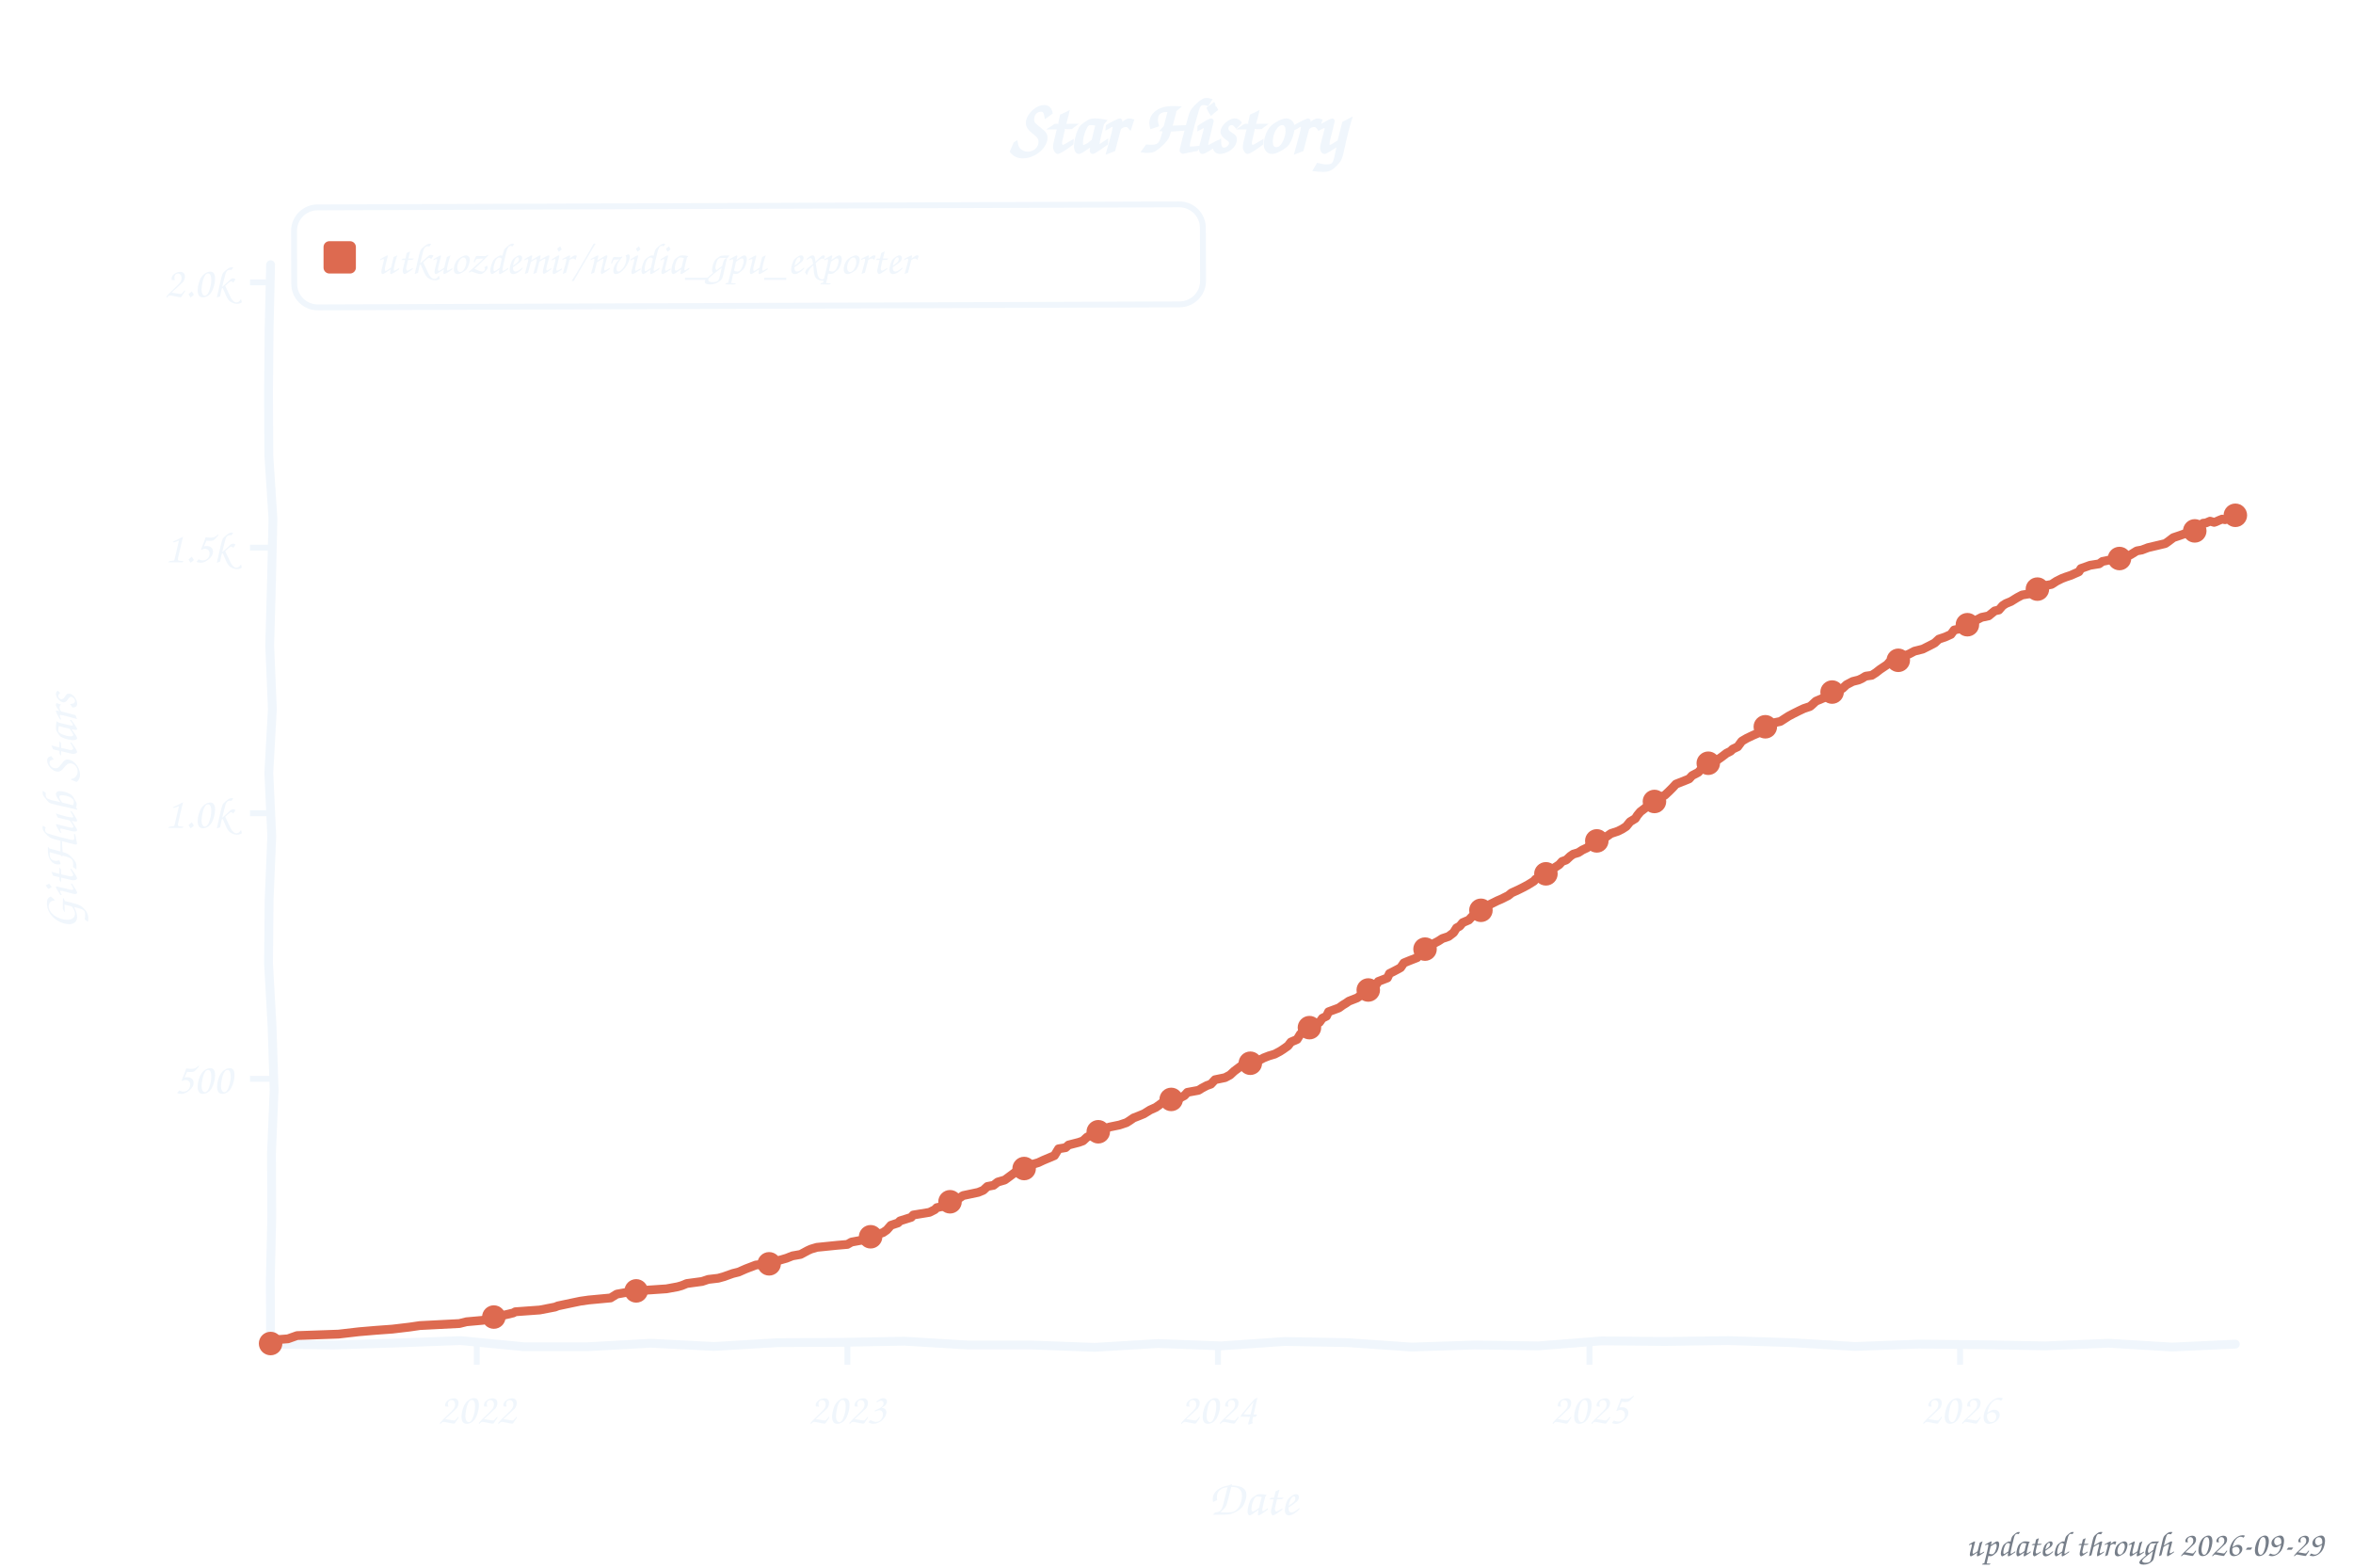
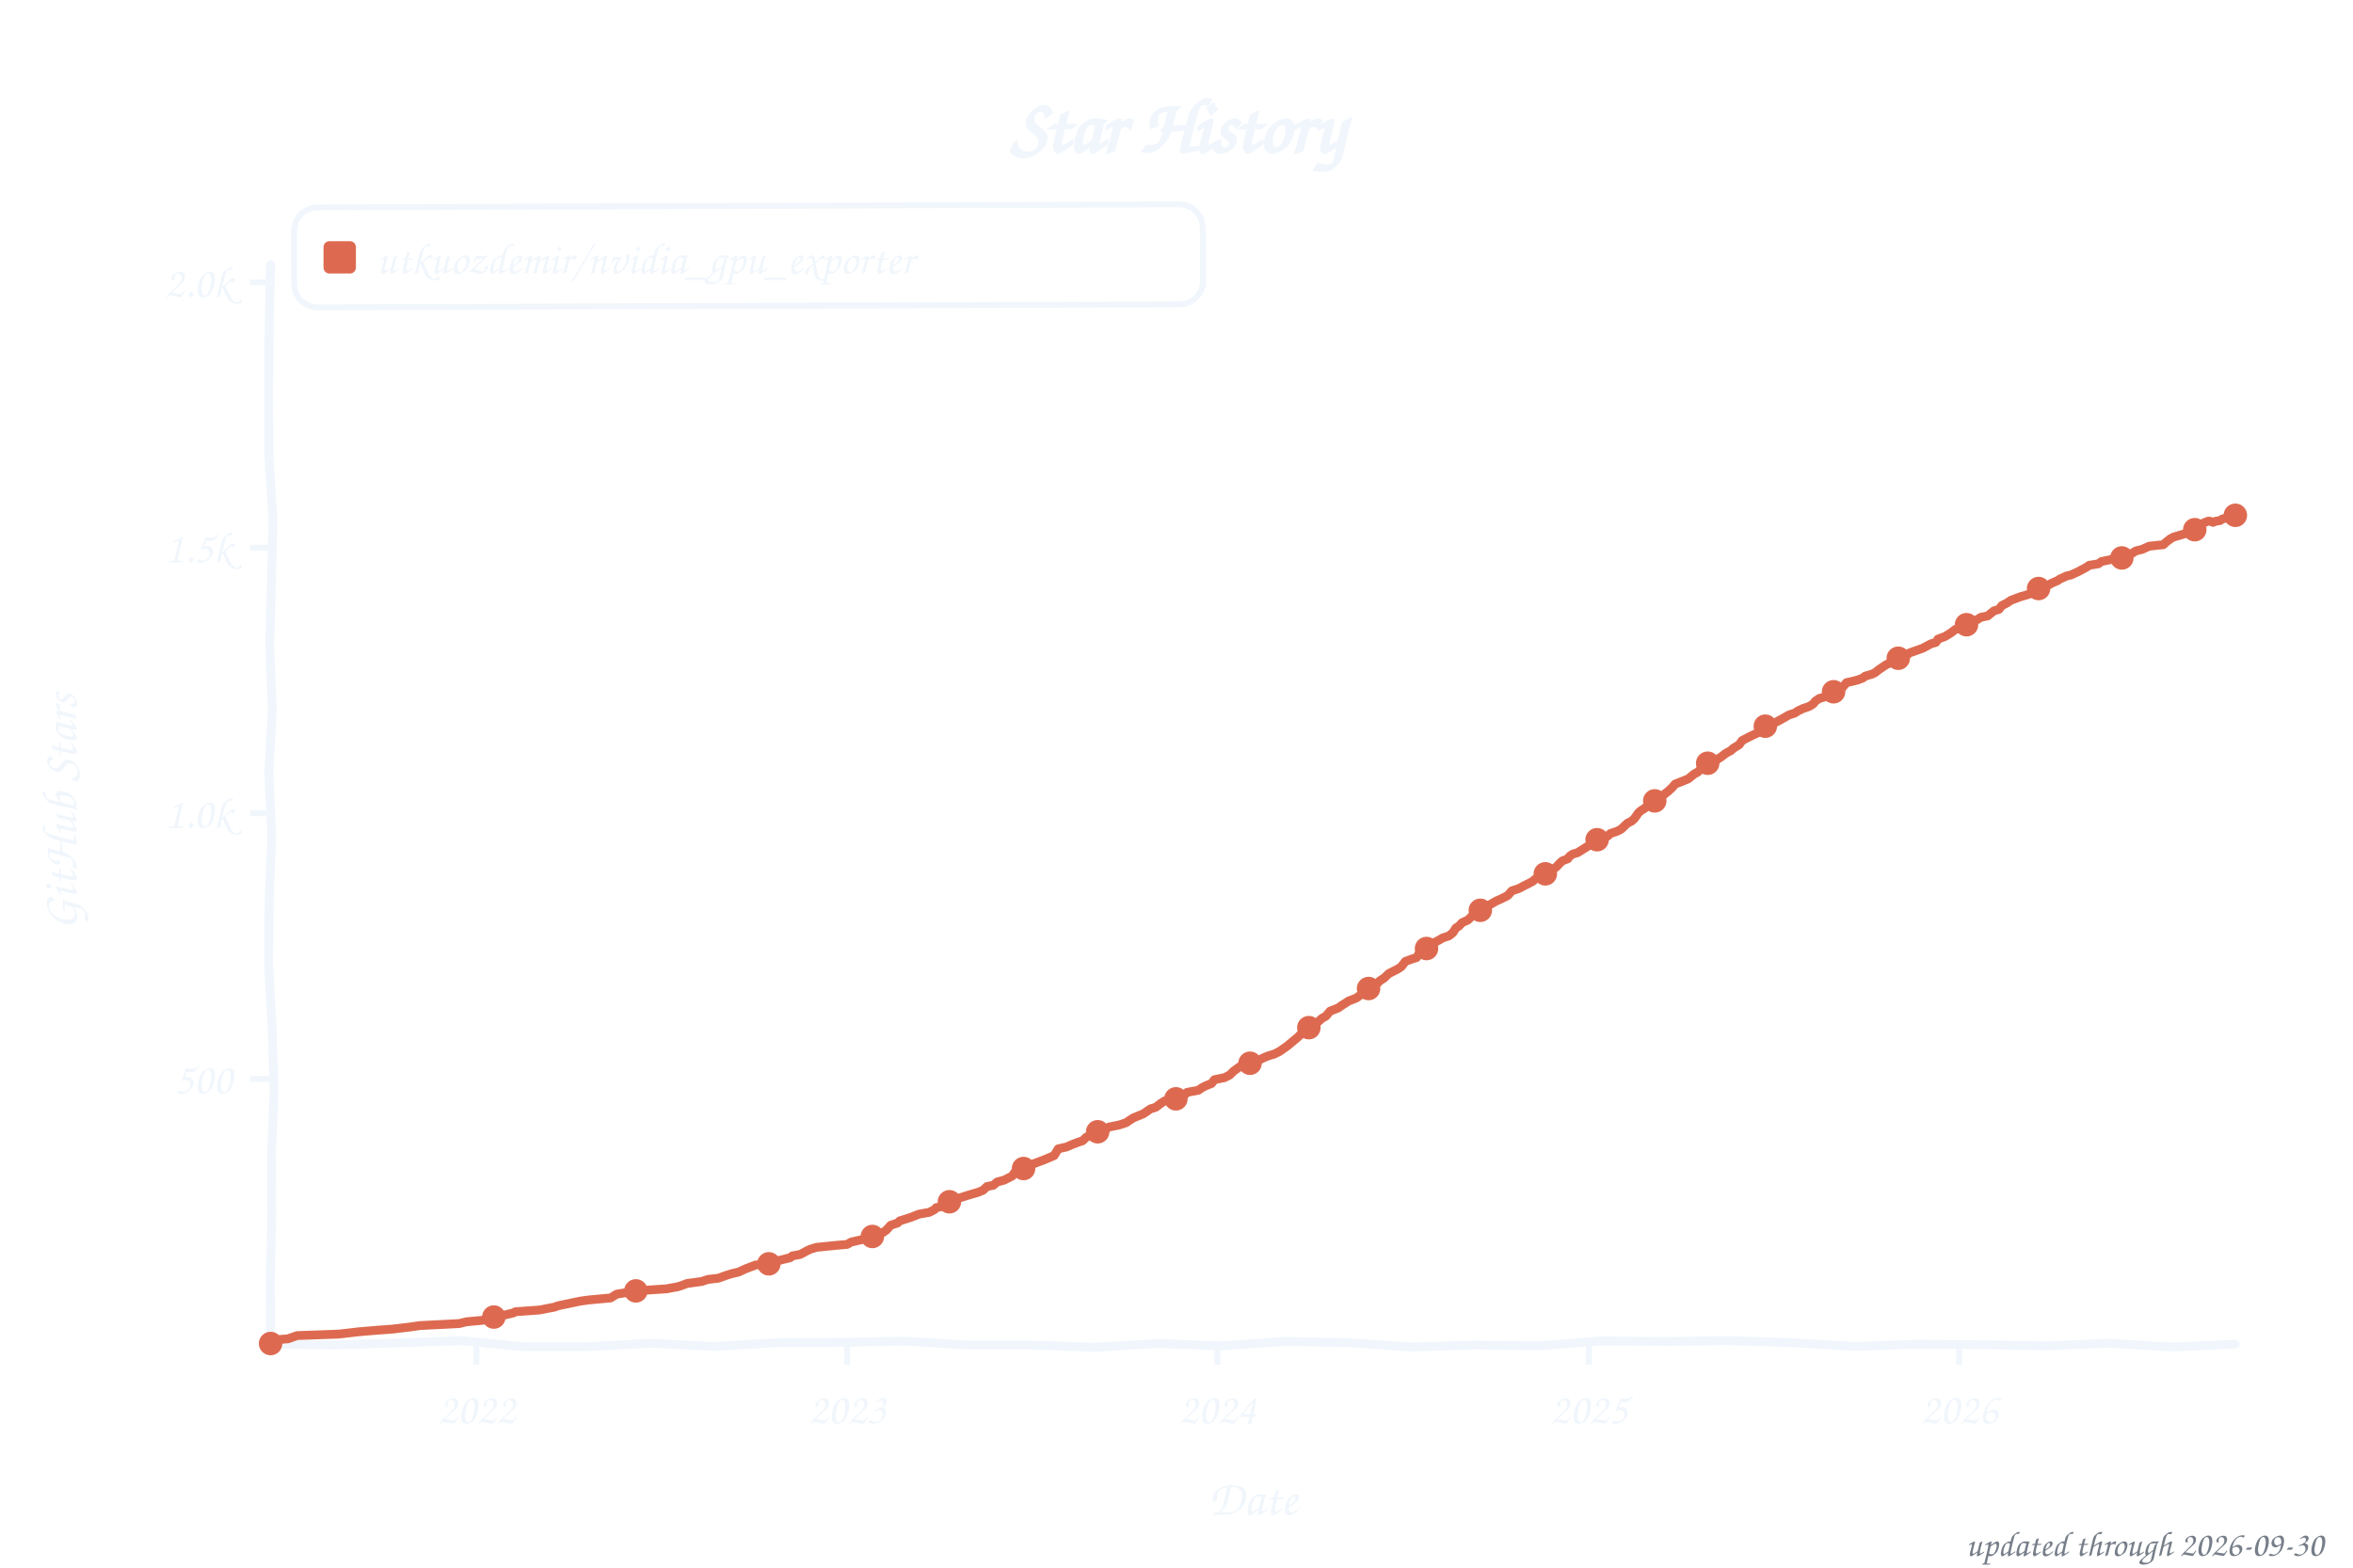
<svg xmlns="http://www.w3.org/2000/svg" width="800" height="533" viewBox="0 0 800 533" role="img" aria-label="Star history of utkuozdemir/nvidia_gpu_exporter">
  <style>text{font-family:"Comic Sans MS","Chalkboard SE","Comic Neue","Marker Felt",cursive}</style>
  <text x="400" y="52" font-size="26" font-weight="bold" text-anchor="middle" fill="#f0f6fc">Star History</text>
  <rect x="100" y="70" width="309" height="34" rx="8" fill="none" stroke="#f0f6fc" stroke-width="2" transform="rotate(-0.20 254 87)" />
  <rect x="110" y="82" width="11" height="11" rx="2" fill="#dd6a50" />
  <text x="128" y="93" font-size="15" fill="#f0f6fc" textLength="270" lengthAdjust="spacingAndGlyphs">utkuozdemir/nvidia_gpu_exporter</text>
  <line x1="85" y1="366.8" x2="92" y2="366.8" stroke="#f0f6fc" stroke-width="2" />
  <text x="79" y="371.8" font-size="15" text-anchor="end" fill="#f0f6fc">500</text>
  <line x1="85" y1="276.5" x2="92" y2="276.5" stroke="#f0f6fc" stroke-width="2" />
  <text x="79" y="281.5" font-size="15" text-anchor="end" fill="#f0f6fc">1.0k</text>
  <line x1="85" y1="186.2" x2="92" y2="186.2" stroke="#f0f6fc" stroke-width="2" />
  <text x="79" y="191.2" font-size="15" text-anchor="end" fill="#f0f6fc">1.5k</text>
  <line x1="85" y1="96.0" x2="92" y2="96.0" stroke="#f0f6fc" stroke-width="2" />
  <text x="79" y="101.0" font-size="15" text-anchor="end" fill="#f0f6fc">2.0k</text>
-   <line x1="162.1" y1="457" x2="162.1" y2="464" stroke="#f0f6fc" stroke-width="2" />
-   <text x="162.1" y="484" font-size="15" text-anchor="middle" fill="#f0f6fc">2022</text>
-   <line x1="288.1" y1="457" x2="288.1" y2="464" stroke="#f0f6fc" stroke-width="2" />
-   <text x="288.1" y="484" font-size="15" text-anchor="middle" fill="#f0f6fc">2023</text>
-   <line x1="414.1" y1="457" x2="414.1" y2="464" stroke="#f0f6fc" stroke-width="2" />
-   <text x="414.1" y="484" font-size="15" text-anchor="middle" fill="#f0f6fc">2024</text>
-   <line x1="540.4" y1="457" x2="540.4" y2="464" stroke="#f0f6fc" stroke-width="2" />
-   <text x="540.4" y="484" font-size="15" text-anchor="middle" fill="#f0f6fc">2025</text>
-   <line x1="666.4" y1="457" x2="666.4" y2="464" stroke="#f0f6fc" stroke-width="2" />
-   <text x="666.4" y="484" font-size="15" text-anchor="middle" fill="#f0f6fc">2026</text>
+   <line x1="162.0" y1="457" x2="162.0" y2="464" stroke="#f0f6fc" stroke-width="2" />
+   <text x="162.0" y="484" font-size="15" text-anchor="middle" fill="#f0f6fc">2022</text>
+   <line x1="288.0" y1="457" x2="288.0" y2="464" stroke="#f0f6fc" stroke-width="2" />
+   <text x="288.0" y="484" font-size="15" text-anchor="middle" fill="#f0f6fc">2023</text>
+   <line x1="413.9" y1="457" x2="413.9" y2="464" stroke="#f0f6fc" stroke-width="2" />
+   <text x="413.9" y="484" font-size="15" text-anchor="middle" fill="#f0f6fc">2024</text>
+   <line x1="540.2" y1="457" x2="540.2" y2="464" stroke="#f0f6fc" stroke-width="2" />
+   <text x="540.2" y="484" font-size="15" text-anchor="middle" fill="#f0f6fc">2025</text>
+   <line x1="666.1" y1="457" x2="666.1" y2="464" stroke="#f0f6fc" stroke-width="2" />
+   <text x="666.1" y="484" font-size="15" text-anchor="middle" fill="#f0f6fc">2026</text>
  <text x="426" y="515" font-size="17" text-anchor="middle" fill="#f0f6fc">Date</text>
  <text x="26" y="276" font-size="17" text-anchor="middle" fill="#f0f6fc" transform="rotate(-90 26 276)">GitHub Stars</text>
  <path d="M 92.0,90.0 L 91.5,111.6 L 91.3,133.2 L 91.4,154.8 L 92.8,176.4 L 92.3,197.9 L 91.7,219.5 L 92.6,241.1 L 91.4,262.7 L 92.4,284.3 L 91.5,305.9 L 91.3,327.5 L 92.5,349.1 L 93.2,370.6 L 92.3,392.2 L 92.4,413.8 L 91.9,435.4 L 92.0,457.0 L 113.5,457.3 L 135.1,456.6 L 156.6,455.8 L 178.2,457.9 L 199.7,457.9 L 221.3,456.7 L 242.8,457.8 L 264.4,456.5 L 285.9,456.4 L 307.5,456.0 L 329.0,457.3 L 350.6,457.3 L 372.1,458.1 L 393.7,456.8 L 415.2,457.6 L 436.8,456.1 L 458.3,456.5 L 479.9,458.0 L 501.4,457.3 L 523.0,457.6 L 544.5,455.9 L 566.1,456.1 L 587.6,455.8 L 609.2,456.5 L 630.7,457.8 L 652.3,457.0 L 673.8,457.2 L 695.4,457.6 L 716.9,456.7 L 738.5,458.0 L 760.0,457.0" fill="none" stroke="#f0f6fc" stroke-width="3" stroke-linecap="round" stroke-linejoin="round" />
-   <path d="M 92.0,456.8 L 92.7,455.6 L 97.9,455.2 L 101.0,454.1 L 115.1,453.6 L 122.0,452.8 L 127.9,452.3 L 133.4,451.9 L 139.3,451.2 L 142.7,450.7 L 156.2,450.0 L 158.6,449.4 L 164.2,448.9 L 167.9,447.8 L 170.7,447.3 L 174.5,446.4 L 175.2,446.0 L 183.5,445.4 L 188.7,444.4 L 189.7,444.0 L 194.9,442.9 L 197.3,442.4 L 200.1,442.0 L 207.6,441.3 L 209.7,440.0 L 212.5,439.5 L 216.3,438.9 L 226.6,438.2 L 230.4,437.5 L 231.8,437.1 L 233.5,436.4 L 238.7,435.7 L 240.8,435.0 L 244.2,434.6 L 246.0,434.1 L 249.1,433.0 L 251.1,432.5 L 253.6,431.4 L 257.0,430.1 L 261.5,429.7 L 263.2,429.0 L 267.4,427.8 L 269.4,427.0 L 272.2,426.5 L 274.6,425.2 L 275.7,424.7 L 277.7,424.1 L 284.6,423.4 L 288.1,423.1 L 289.5,422.3 L 293.3,421.6 L 294.6,420.9 L 297.1,420.0 L 300.2,419.1 L 301.5,418.2 L 302.9,416.6 L 305.3,415.8 L 306.0,415.1 L 309.8,413.9 L 310.5,413.1 L 316.0,412.2 L 317.8,411.3 L 318.5,410.6 L 320.9,410.1 L 322.3,409.0 L 324.0,407.9 L 326.1,407.4 L 327.4,406.5 L 332.6,405.4 L 334.3,404.7 L 335.7,403.4 L 337.8,403.0 L 339.2,401.9 L 341.6,401.2 L 342.3,400.7 L 345.0,398.7 L 347.5,397.8 L 348.2,397.3 L 351.3,395.8 L 353.0,395.3 L 354.7,394.5 L 358.5,392.9 L 359.9,390.6 L 362.3,390.2 L 363.3,389.3 L 366.8,388.4 L 368.2,387.9 L 369.6,386.6 L 371.3,385.9 L 372.0,385.3 L 374.0,384.6 L 374.7,384.1 L 377.2,383.2 L 380.6,382.5 L 383.0,381.7 L 384.1,381.0 L 385.4,380.1 L 387.2,379.4 L 388.9,378.7 L 391.0,377.4 L 393.0,376.5 L 394.8,375.2 L 396.1,374.3 L 401.0,373.4 L 402.7,372.5 L 403.7,371.4 L 407.5,370.7 L 408.6,370.0 L 410.3,369.1 L 411.7,368.6 L 413.1,367.1 L 416.5,366.4 L 418.2,365.5 L 419.6,364.2 L 422.0,362.4 L 424.8,361.7 L 426.5,361.0 L 427.9,360.6 L 429.6,359.7 L 431.4,359.0 L 433.4,358.4 L 435.1,357.5 L 436.2,356.8 L 437.9,355.6 L 438.9,354.3 L 441.0,353.4 L 442.1,351.6 L 444.1,350.5 L 445.2,349.4 L 446.2,348.5 L 448.6,347.6 L 449.6,346.2 L 451.0,345.5 L 451.7,344.0 L 455.2,342.7 L 456.6,341.7 L 457.6,341.1 L 458.6,340.4 L 461.4,339.3 L 463.1,338.1 L 464.1,337.5 L 465.9,335.7 L 467.6,335.3 L 468.6,333.7 L 471.7,332.5 L 472.4,331.0 L 473.8,330.3 L 475.5,329.4 L 476.2,329.0 L 477.3,327.4 L 479.0,326.7 L 481.8,325.6 L 482.8,324.0 L 484.5,322.7 L 485.6,321.8 L 487.3,320.9 L 489.0,320.0 L 490.4,319.1 L 492.5,318.4 L 494.2,317.1 L 495.2,315.5 L 496.3,314.9 L 497.3,313.7 L 499.4,312.8 L 500.4,311.7 L 502.1,310.6 L 503.2,309.7 L 504.2,309.2 L 506.6,307.5 L 509.0,306.3 L 510.4,305.7 L 512.8,304.5 L 513.9,303.6 L 516.3,302.5 L 517.7,301.8 L 519.4,300.9 L 521.5,299.6 L 522.1,298.9 L 524.2,298.0 L 525.9,296.9 L 527.7,296.0 L 528.4,295.1 L 530.1,294.0 L 531.1,292.9 L 532.5,292.4 L 533.9,291.1 L 534.9,290.4 L 536.6,289.9 L 538.0,289.0 L 539.7,288.2 L 540.8,287.1 L 542.2,286.6 L 543.2,285.5 L 546.0,284.6 L 547.7,283.4 L 550.1,282.6 L 551.5,281.9 L 552.9,281.0 L 554.2,279.4 L 556.0,278.3 L 556.7,277.2 L 557.7,276.0 L 559.4,274.7 L 560.1,274.2 L 562.2,273.4 L 564.3,272.0 L 565.3,270.7 L 566.0,270.4 L 567.4,269.1 L 568.7,267.8 L 569.8,266.6 L 573.6,265.1 L 574.3,264.8 L 575.3,263.7 L 577.4,262.6 L 578.4,261.5 L 579.5,260.8 L 580.5,259.7 L 583.2,258.8 L 584.3,258.1 L 585.3,257.4 L 587.0,256.1 L 588.4,255.4 L 589.1,254.7 L 590.8,253.9 L 592.2,252.0 L 593.9,251.0 L 596.0,250.0 L 598.1,249.1 L 599.1,247.4 L 600.5,246.9 L 601.9,246.0 L 605.3,245.3 L 608.1,243.5 L 609.8,242.6 L 611.6,241.7 L 613.3,240.9 L 615.4,240.2 L 616.0,239.7 L 617.4,238.4 L 618.1,238.1 L 621.2,236.8 L 622.3,236.1 L 623.6,235.2 L 626.4,234.1 L 627.8,232.8 L 629.9,231.7 L 631.9,231.2 L 633.0,230.7 L 634.3,229.9 L 636.4,229.6 L 637.8,228.7 L 639.2,227.6 L 641.6,226.0 L 642.3,225.2 L 645.4,224.5 L 646.4,223.3 L 647.8,222.9 L 649.2,222.3 L 650.9,221.4 L 653.7,220.7 L 656.1,219.5 L 657.8,218.6 L 659.2,217.3 L 661.3,216.6 L 663.3,215.7 L 664.4,214.2 L 667.8,213.5 L 668.5,212.6 L 670.9,211.3 L 672.0,210.8 L 673.7,209.9 L 676.1,209.4 L 678.2,207.7 L 679.6,207.4 L 680.9,205.9 L 682.0,205.2 L 683.7,204.5 L 685.8,203.2 L 687.5,202.3 L 690.6,201.8 L 694.1,200.0 L 694.8,199.2 L 697.5,198.7 L 699.2,197.6 L 701.0,196.7 L 702.3,196.2 L 704.1,195.6 L 706.8,194.4 L 707.5,193.3 L 710.6,192.2 L 713.7,191.7 L 714.8,190.9 L 717.2,190.4 L 722.4,189.5 L 724.4,188.6 L 726.5,187.3 L 728.2,187.0 L 730.3,186.2 L 734.1,185.3 L 736.2,184.8 L 737.2,184.1 L 738.9,182.8 L 741.0,182.1 L 744.1,181.0 L 744.8,180.8 L 745.8,180.7 L 747.2,179.6 L 748.3,179.0 L 749.0,177.9 L 750.0,177.8 L 751.4,177.2 L 752.8,177.6 L 753.4,177.4 L 754.5,176.9 L 755.5,176.5 L 756.5,176.7 L 757.9,176.0 L 759.3,175.6 L 760.0,175.2" fill="none" stroke="#dd6a50" stroke-width="3" stroke-linecap="round" stroke-linejoin="round" />
+   <path d="M 92.0,456.8 L 92.7,455.6 L 97.9,455.2 L 101.0,454.1 L 115.1,453.6 L 122.0,452.8 L 127.9,452.3 L 133.4,451.9 L 139.3,451.2 L 142.7,450.7 L 156.2,450.0 L 158.6,449.4 L 164.1,448.9 L 167.9,447.8 L 170.7,447.3 L 174.5,446.4 L 175.2,446.0 L 183.4,445.4 L 188.6,444.4 L 189.6,444.0 L 194.8,442.9 L 197.2,442.4 L 200.0,442.0 L 207.6,441.3 L 209.7,440.0 L 214.1,439.3 L 216.2,438.9 L 226.6,438.2 L 230.4,437.5 L 231.7,437.1 L 233.5,436.4 L 238.6,435.7 L 240.7,435.0 L 244.2,434.6 L 247.3,433.5 L 249.0,433.0 L 251.1,432.5 L 253.5,431.4 L 256.9,430.1 L 261.4,429.7 L 263.1,429.0 L 268.7,427.6 L 269.4,427.0 L 272.1,426.5 L 274.5,425.2 L 275.6,424.7 L 277.6,424.1 L 284.5,423.4 L 288.0,423.1 L 289.4,422.3 L 293.8,421.3 L 295.2,420.7 L 297.0,420.0 L 300.1,419.1 L 301.4,418.2 L 302.8,416.6 L 305.2,415.8 L 305.9,415.1 L 309.7,413.9 L 312.5,412.8 L 315.9,412.2 L 317.7,411.3 L 318.3,410.6 L 320.8,410.1 L 322.1,409.0 L 323.9,407.9 L 325.9,407.4 L 329.4,406.3 L 332.5,405.4 L 334.2,404.7 L 335.6,403.4 L 337.7,403.0 L 339.0,401.9 L 341.5,401.2 L 344.2,399.8 L 344.9,398.7 L 346.6,398.0 L 348.0,397.3 L 351.1,395.8 L 353.5,394.9 L 354.6,394.5 L 358.4,392.9 L 359.8,390.6 L 362.5,390.0 L 364.6,389.1 L 367.0,388.2 L 368.0,387.9 L 369.4,386.6 L 371.1,385.9 L 371.8,385.3 L 373.9,384.6 L 376.0,383.9 L 377.0,383.2 L 380.5,382.5 L 382.9,381.7 L 383.9,381.0 L 385.3,380.1 L 387.0,379.4 L 388.7,378.7 L 391.2,377.0 L 392.9,376.5 L 394.6,375.2 L 396.0,374.3 L 400.8,373.4 L 402.5,372.5 L 403.6,371.4 L 407.4,370.7 L 408.7,369.8 L 410.1,369.1 L 411.9,368.4 L 412.9,367.1 L 416.3,366.4 L 418.1,365.5 L 419.4,364.2 L 421.9,362.4 L 424.6,361.7 L 426.3,361.0 L 428.1,360.4 L 429.5,359.7 L 431.2,359.0 L 433.2,358.4 L 435.0,357.5 L 436.0,356.8 L 437.7,355.6 L 439.5,354.1 L 441.2,352.7 L 442.9,351.0 L 443.9,350.5 L 445.0,349.4 L 446.0,348.5 L 447.7,347.8 L 449.5,346.2 L 450.8,345.5 L 452.2,343.8 L 455.0,342.7 L 456.4,341.7 L 457.4,341.1 L 458.4,340.4 L 461.2,339.3 L 463.3,337.7 L 464.3,337.1 L 465.7,335.7 L 467.8,334.8 L 469.1,333.5 L 470.5,332.6 L 472.2,331.0 L 473.6,330.3 L 475.0,329.6 L 476.4,328.7 L 477.8,326.9 L 480.2,326.0 L 481.6,325.6 L 482.6,324.0 L 484.3,322.7 L 485.3,321.8 L 487.8,320.4 L 489.5,319.5 L 490.5,318.9 L 492.6,318.2 L 494.0,317.1 L 495.0,315.5 L 496.0,314.9 L 497.1,313.7 L 499.1,312.8 L 500.2,311.7 L 502.6,309.9 L 503.3,309.5 L 504.7,308.3 L 506.0,307.9 L 508.8,306.3 L 510.2,305.7 L 512.6,304.5 L 514.0,302.9 L 516.4,302.1 L 518.1,301.2 L 519.5,300.5 L 521.2,299.6 L 521.9,298.9 L 524.0,298.0 L 525.7,296.9 L 527.4,296.0 L 529.2,294.7 L 530.2,293.6 L 531.2,292.7 L 533.0,292.0 L 533.7,291.1 L 534.7,290.4 L 536.4,289.9 L 537.8,289.0 L 540.2,287.5 L 541.2,287.0 L 542.3,286.2 L 545.0,285.2 L 546.8,284.1 L 547.5,283.4 L 549.9,282.6 L 551.2,281.9 L 553.3,279.9 L 554.7,279.2 L 555.7,278.3 L 557.1,276.3 L 558.2,275.4 L 558.8,275.1 L 559.9,274.2 L 561.9,273.4 L 564.0,272.0 L 565.1,270.7 L 566.4,269.6 L 567.1,269.1 L 568.5,267.8 L 569.5,266.6 L 573.3,265.1 L 574.0,264.8 L 576.1,263.1 L 577.1,262.6 L 578.5,261.3 L 579.5,260.3 L 580.6,259.5 L 583.0,258.8 L 584.0,258.1 L 585.1,257.4 L 586.8,256.1 L 588.5,255.2 L 589.2,254.5 L 591.3,253.2 L 592.3,251.8 L 594.0,250.9 L 595.8,250.0 L 597.8,249.1 L 598.9,247.4 L 600.6,246.7 L 603.7,245.6 L 605.4,244.7 L 608.2,243.1 L 610.3,242.4 L 611.3,241.7 L 613.0,240.9 L 615.1,240.2 L 616.5,239.3 L 617.2,238.4 L 618.5,237.5 L 620.9,236.8 L 622.3,235.5 L 624.1,235.0 L 626.1,234.1 L 627.8,232.1 L 629.6,231.7 L 631.6,231.2 L 633.4,230.5 L 634.1,229.9 L 636.5,229.2 L 637.5,228.7 L 638.9,227.6 L 641.3,226.0 L 643.4,225.1 L 645.1,224.5 L 646.1,223.3 L 648.6,222.5 L 649.2,222.0 L 652.3,220.9 L 653.7,220.4 L 656.5,218.9 L 658.2,218.4 L 658.9,217.3 L 661.3,216.4 L 663.4,215.1 L 664.8,214.0 L 667.5,213.5 L 668.9,212.2 L 670.6,211.3 L 672.4,210.6 L 673.4,209.9 L 675.8,209.4 L 677.9,207.7 L 679.6,207.2 L 680.6,205.9 L 682.4,205.0 L 683.7,204.1 L 686.9,202.9 L 690.0,202.0 L 692.4,200.3 L 693.8,200.0 L 696.5,198.9 L 697.5,198.3 L 699.6,197.4 L 700.3,196.9 L 702.7,195.8 L 704.1,195.5 L 706.5,194.4 L 709.3,192.9 L 710.3,192.2 L 713.4,191.7 L 714.5,190.9 L 718.9,190.0 L 722.0,189.5 L 724.1,188.6 L 726.2,187.3 L 728.3,186.8 L 730.7,185.7 L 735.5,185.2 L 736.5,184.3 L 737.9,183.2 L 739.0,182.6 L 743.1,181.4 L 743.8,181.0 L 745.2,180.5 L 745.9,180.5 L 746.9,179.6 L 747.9,179.0 L 749.0,177.9 L 750.7,177.2 L 751.4,177.2 L 752.4,177.6 L 753.4,177.2 L 754.8,177.0 L 755.5,176.5 L 756.9,176.1 L 757.9,176.0 L 758.6,175.6 L 760.0,175.2" fill="none" stroke="#dd6a50" stroke-width="3" stroke-linecap="round" stroke-linejoin="round" />
  <circle cx="92.0" cy="456.8" r="4" fill="#dd6a50" />
  <circle cx="167.9" cy="447.8" r="4" fill="#dd6a50" />
-   <circle cx="216.3" cy="438.9" r="4" fill="#dd6a50" />
-   <circle cx="261.5" cy="429.7" r="4" fill="#dd6a50" />
-   <circle cx="296.0" cy="420.5" r="4" fill="#dd6a50" />
-   <circle cx="323.0" cy="408.6" r="4" fill="#dd6a50" />
-   <circle cx="348.2" cy="397.3" r="4" fill="#dd6a50" />
-   <circle cx="373.4" cy="384.8" r="4" fill="#dd6a50" />
-   <circle cx="398.2" cy="373.8" r="4" fill="#dd6a50" />
-   <circle cx="425.1" cy="361.5" r="4" fill="#dd6a50" />
-   <circle cx="445.2" cy="349.4" r="4" fill="#dd6a50" />
-   <circle cx="465.2" cy="336.6" r="4" fill="#dd6a50" />
-   <circle cx="484.5" cy="322.7" r="4" fill="#dd6a50" />
-   <circle cx="503.5" cy="309.5" r="4" fill="#dd6a50" />
-   <circle cx="525.6" cy="297.1" r="4" fill="#dd6a50" />
-   <circle cx="542.9" cy="285.9" r="4" fill="#dd6a50" />
-   <circle cx="562.5" cy="272.5" r="4" fill="#dd6a50" />
-   <circle cx="580.8" cy="259.5" r="4" fill="#dd6a50" />
-   <circle cx="600.2" cy="247.1" r="4" fill="#dd6a50" />
-   <circle cx="622.9" cy="235.3" r="4" fill="#dd6a50" />
-   <circle cx="645.4" cy="224.5" r="4" fill="#dd6a50" />
-   <circle cx="668.9" cy="212.4" r="4" fill="#dd6a50" />
-   <circle cx="692.7" cy="200.3" r="4" fill="#dd6a50" />
-   <circle cx="720.6" cy="189.9" r="4" fill="#dd6a50" />
-   <circle cx="746.2" cy="180.5" r="4" fill="#dd6a50" />
+   <circle cx="216.2" cy="438.9" r="4" fill="#dd6a50" />
+   <circle cx="261.4" cy="429.7" r="4" fill="#dd6a50" />
+   <circle cx="296.6" cy="420.4" r="4" fill="#dd6a50" />
+   <circle cx="322.8" cy="408.6" r="4" fill="#dd6a50" />
+   <circle cx="348.0" cy="397.3" r="4" fill="#dd6a50" />
+   <circle cx="373.2" cy="384.8" r="4" fill="#dd6a50" />
+   <circle cx="399.8" cy="373.6" r="4" fill="#dd6a50" />
+   <circle cx="425.0" cy="361.5" r="4" fill="#dd6a50" />
+   <circle cx="445.0" cy="349.4" r="4" fill="#dd6a50" />
+   <circle cx="465.3" cy="336.1" r="4" fill="#dd6a50" />
+   <circle cx="485.0" cy="322.5" r="4" fill="#dd6a50" />
+   <circle cx="503.3" cy="309.5" r="4" fill="#dd6a50" />
+   <circle cx="525.4" cy="297.1" r="4" fill="#dd6a50" />
+   <circle cx="543.0" cy="285.5" r="4" fill="#dd6a50" />
+   <circle cx="562.6" cy="272.3" r="4" fill="#dd6a50" />
+   <circle cx="580.6" cy="259.5" r="4" fill="#dd6a50" />
+   <circle cx="600.2" cy="246.9" r="4" fill="#dd6a50" />
+   <circle cx="623.4" cy="235.2" r="4" fill="#dd6a50" />
+   <circle cx="645.4" cy="223.8" r="4" fill="#dd6a50" />
+   <circle cx="668.6" cy="212.4" r="4" fill="#dd6a50" />
+   <circle cx="693.1" cy="200.1" r="4" fill="#dd6a50" />
+   <circle cx="721.4" cy="189.7" r="4" fill="#dd6a50" />
+   <circle cx="746.2" cy="180.1" r="4" fill="#dd6a50" />
  <circle cx="760.0" cy="175.2" r="4" fill="#dd6a50" />
-   <text x="790" y="529" font-size="12" text-anchor="end" fill="#767e89">updated through 2026-09-29</text>
+   <text x="790" y="529" font-size="12" text-anchor="end" fill="#767e89">updated through 2026-09-30</text>
</svg>
